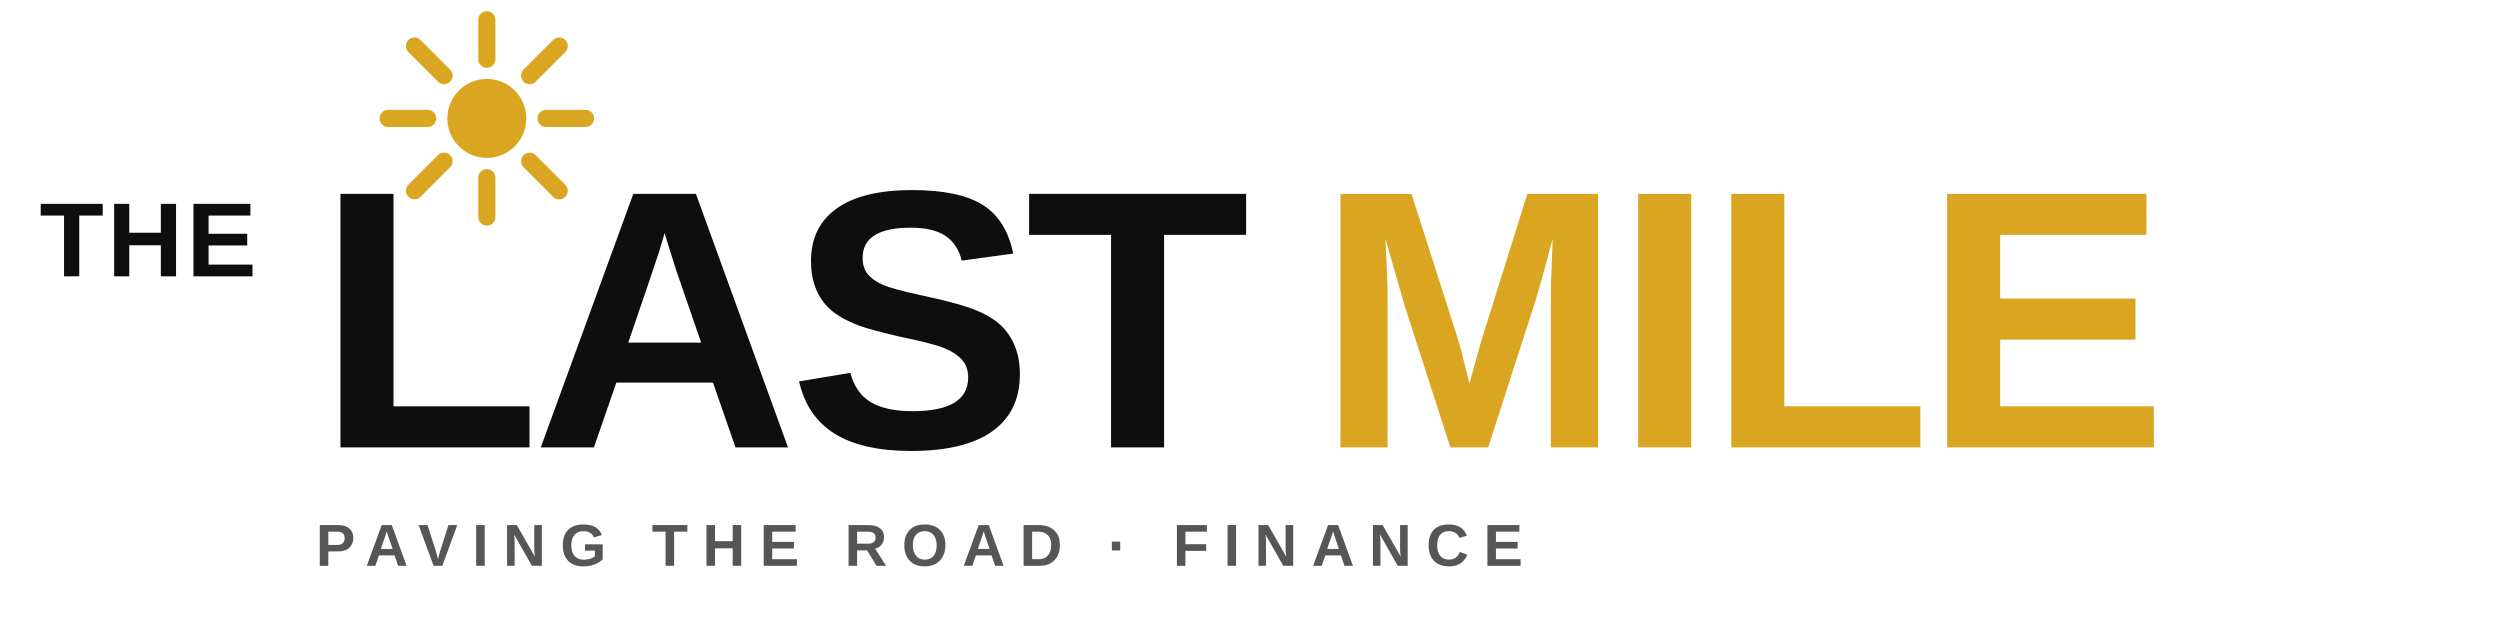
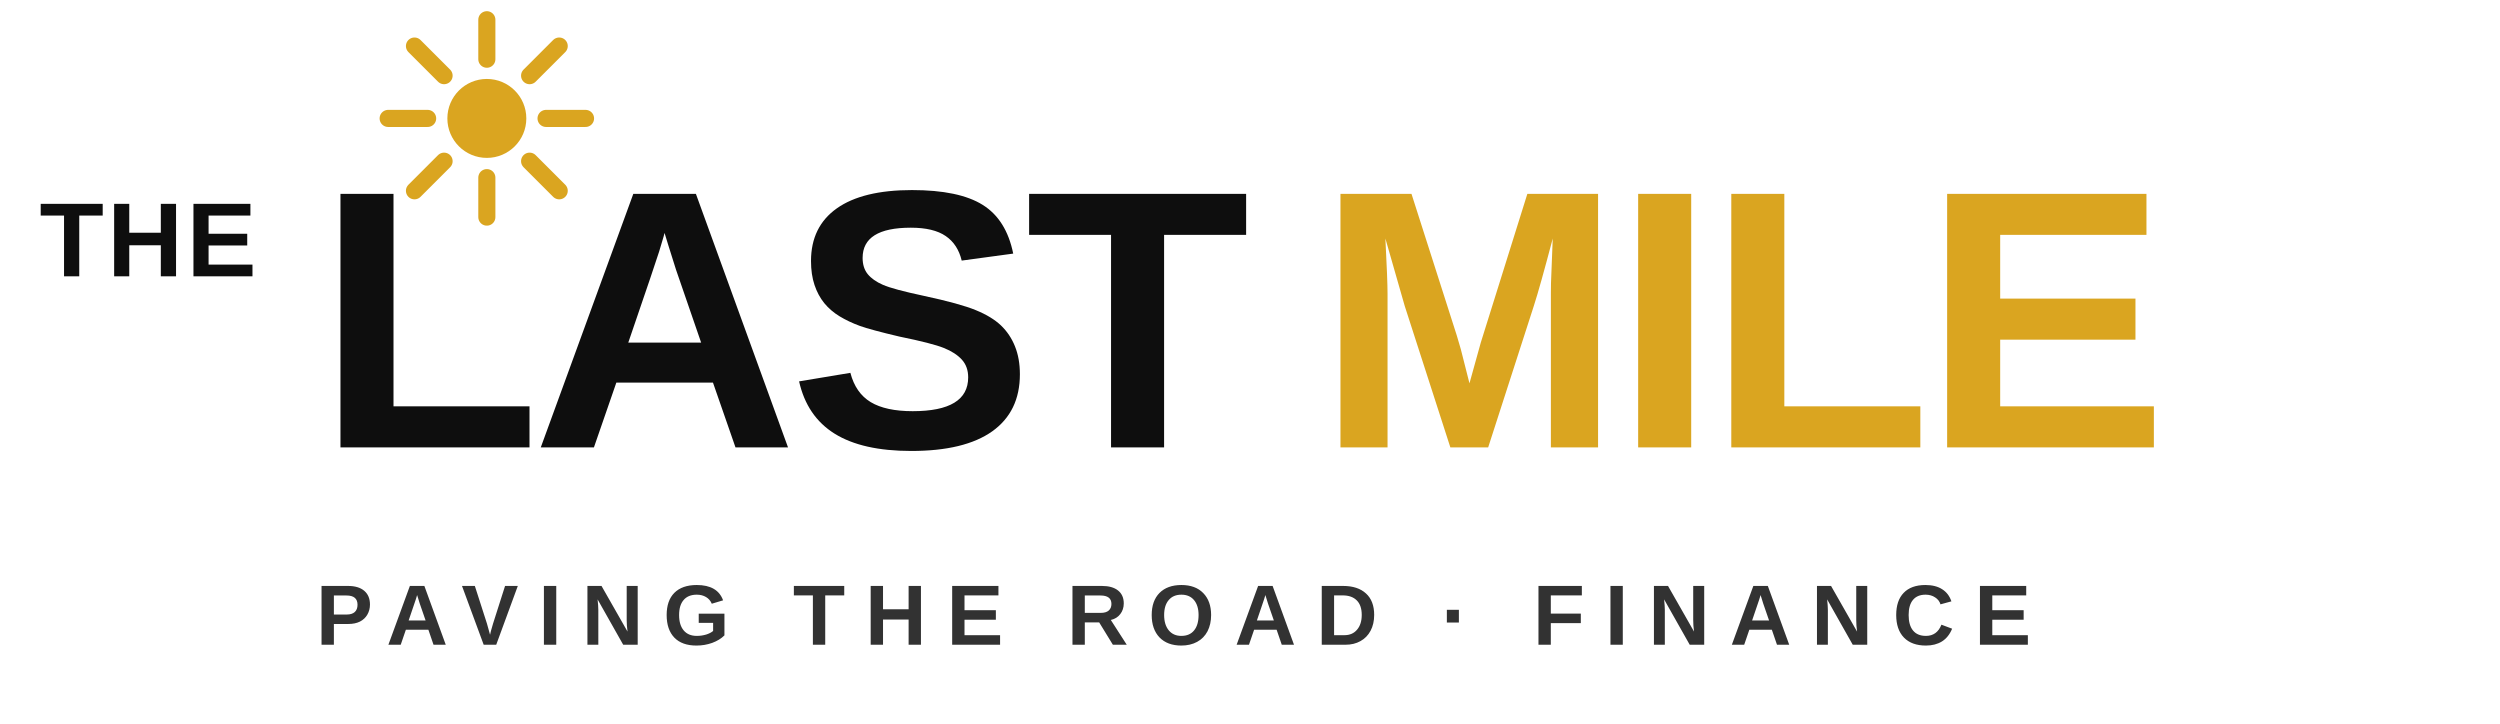
- <svg xmlns="http://www.w3.org/2000/svg" viewBox="0 0 380 96" role="img" aria-label="The Last Mile · Finance">
+ <svg xmlns="http://www.w3.org/2000/svg" viewBox="0 0 380 110" role="img" aria-label="The Last Mile · Finance">
  <g transform="translate(74 18)">
    <circle r="6" fill="#DAA520" />
    <g stroke="#DAA520" stroke-width="2.6" stroke-linecap="round">
      <line x1="0" y1="-9" x2="0" y2="-15" />
      <line x1="0" y1="9" x2="0" y2="15" />
      <line x1="-9" y1="0" x2="-15" y2="0" />
      <line x1="9" y1="0" x2="15" y2="0" />
      <line x1="-6.5" y1="-6.5" x2="-11" y2="-11" />
      <line x1="6.5" y1="-6.5" x2="11" y2="-11" />
      <line x1="-6.5" y1="6.5" x2="-11" y2="11" />
      <line x1="6.5" y1="6.5" x2="11" y2="11" />
    </g>
  </g>
  <text x="6" y="42" font-family="-apple-system, 'SF Pro Display', 'Helvetica Neue', Arial, sans-serif" font-weight="800" font-size="16" letter-spacing="0.5" fill="#0E0E0E">THE</text>
  <text x="48" y="68" font-family="-apple-system, 'SF Pro Display', 'Helvetica Neue', Arial, sans-serif" font-weight="900" font-size="56" letter-spacing="-1.4" fill="#0E0E0E">LAST</text>
  <text x="200" y="68" font-family="-apple-system, 'SF Pro Display', 'Helvetica Neue', Arial, sans-serif" font-weight="900" font-size="56" letter-spacing="-1.4" fill="#DAA520">MILE</text>
-   <text x="48" y="86" font-family="-apple-system, 'SF Pro Display', 'Helvetica Neue', Arial, sans-serif" font-weight="600" font-size="9" letter-spacing="2.2" fill="#0E0E0E" opacity="0.7">PAVING THE ROAD · FINANCE</text>
+   <text x="48" y="98" font-family="-apple-system, 'SF Pro Display', 'Helvetica Neue', Arial, sans-serif" font-weight="700" font-size="13" letter-spacing="3" fill="#0E0E0E" opacity="0.85">PAVING THE ROAD · FINANCE</text>
</svg>
